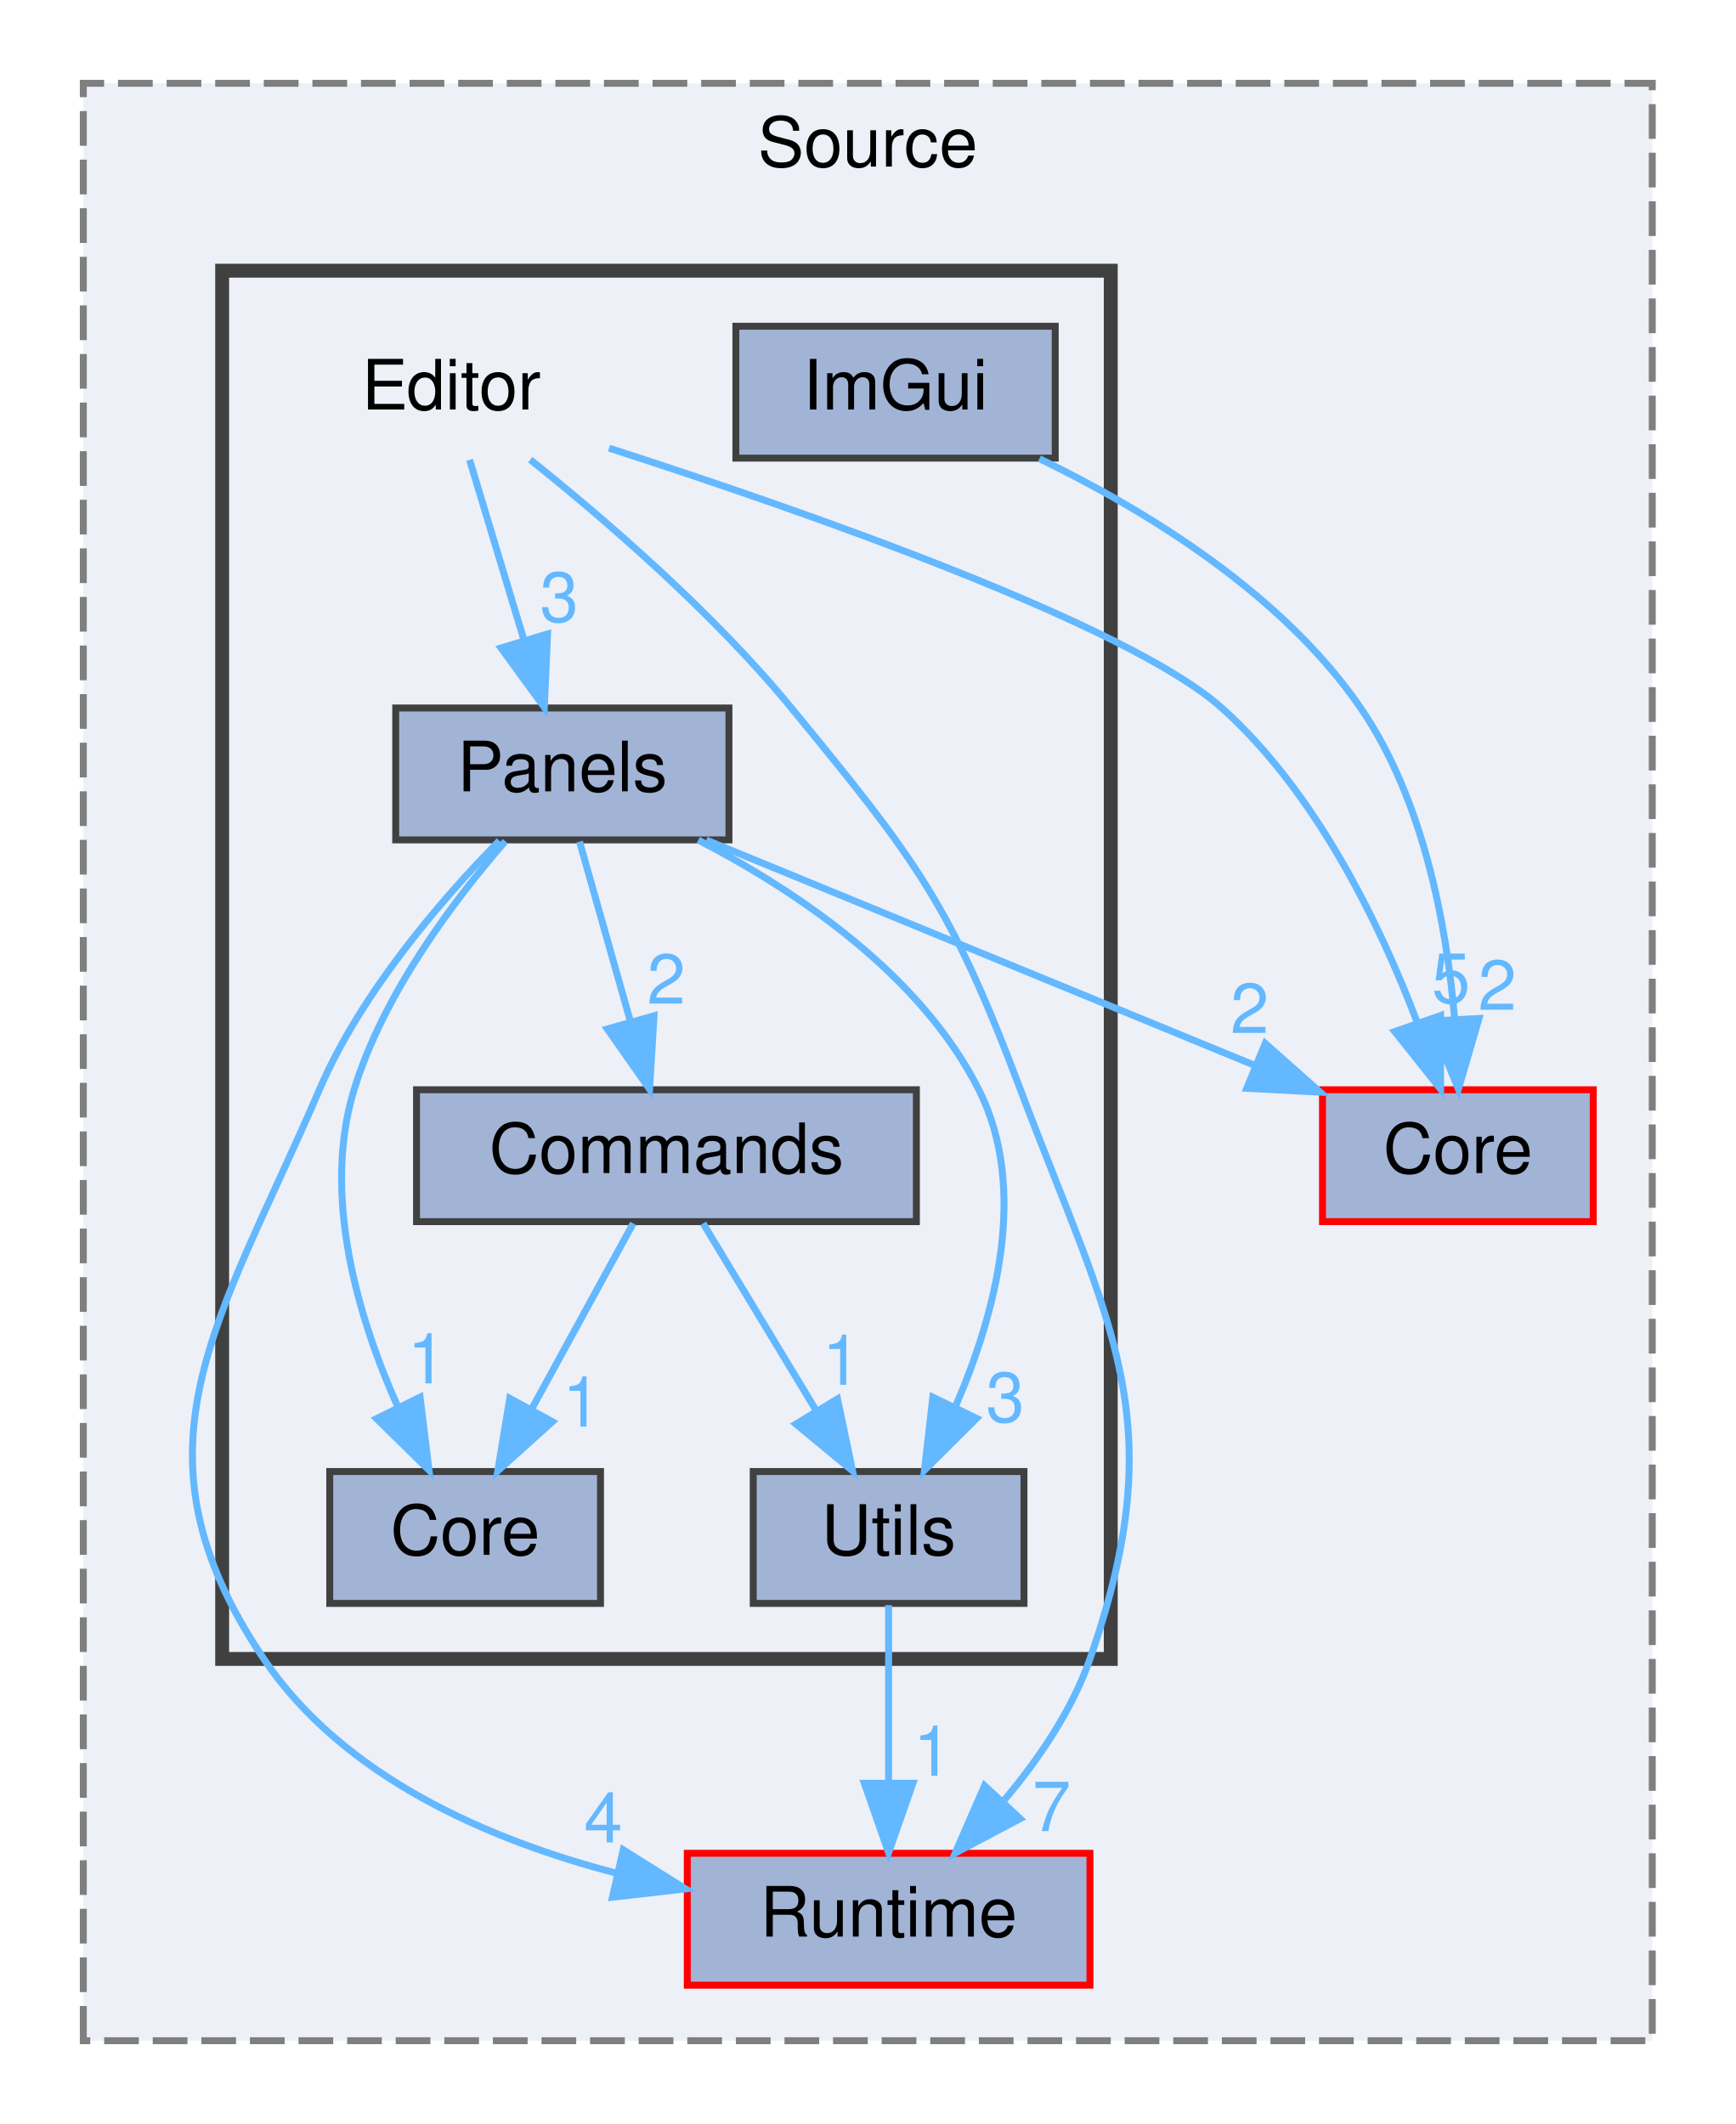
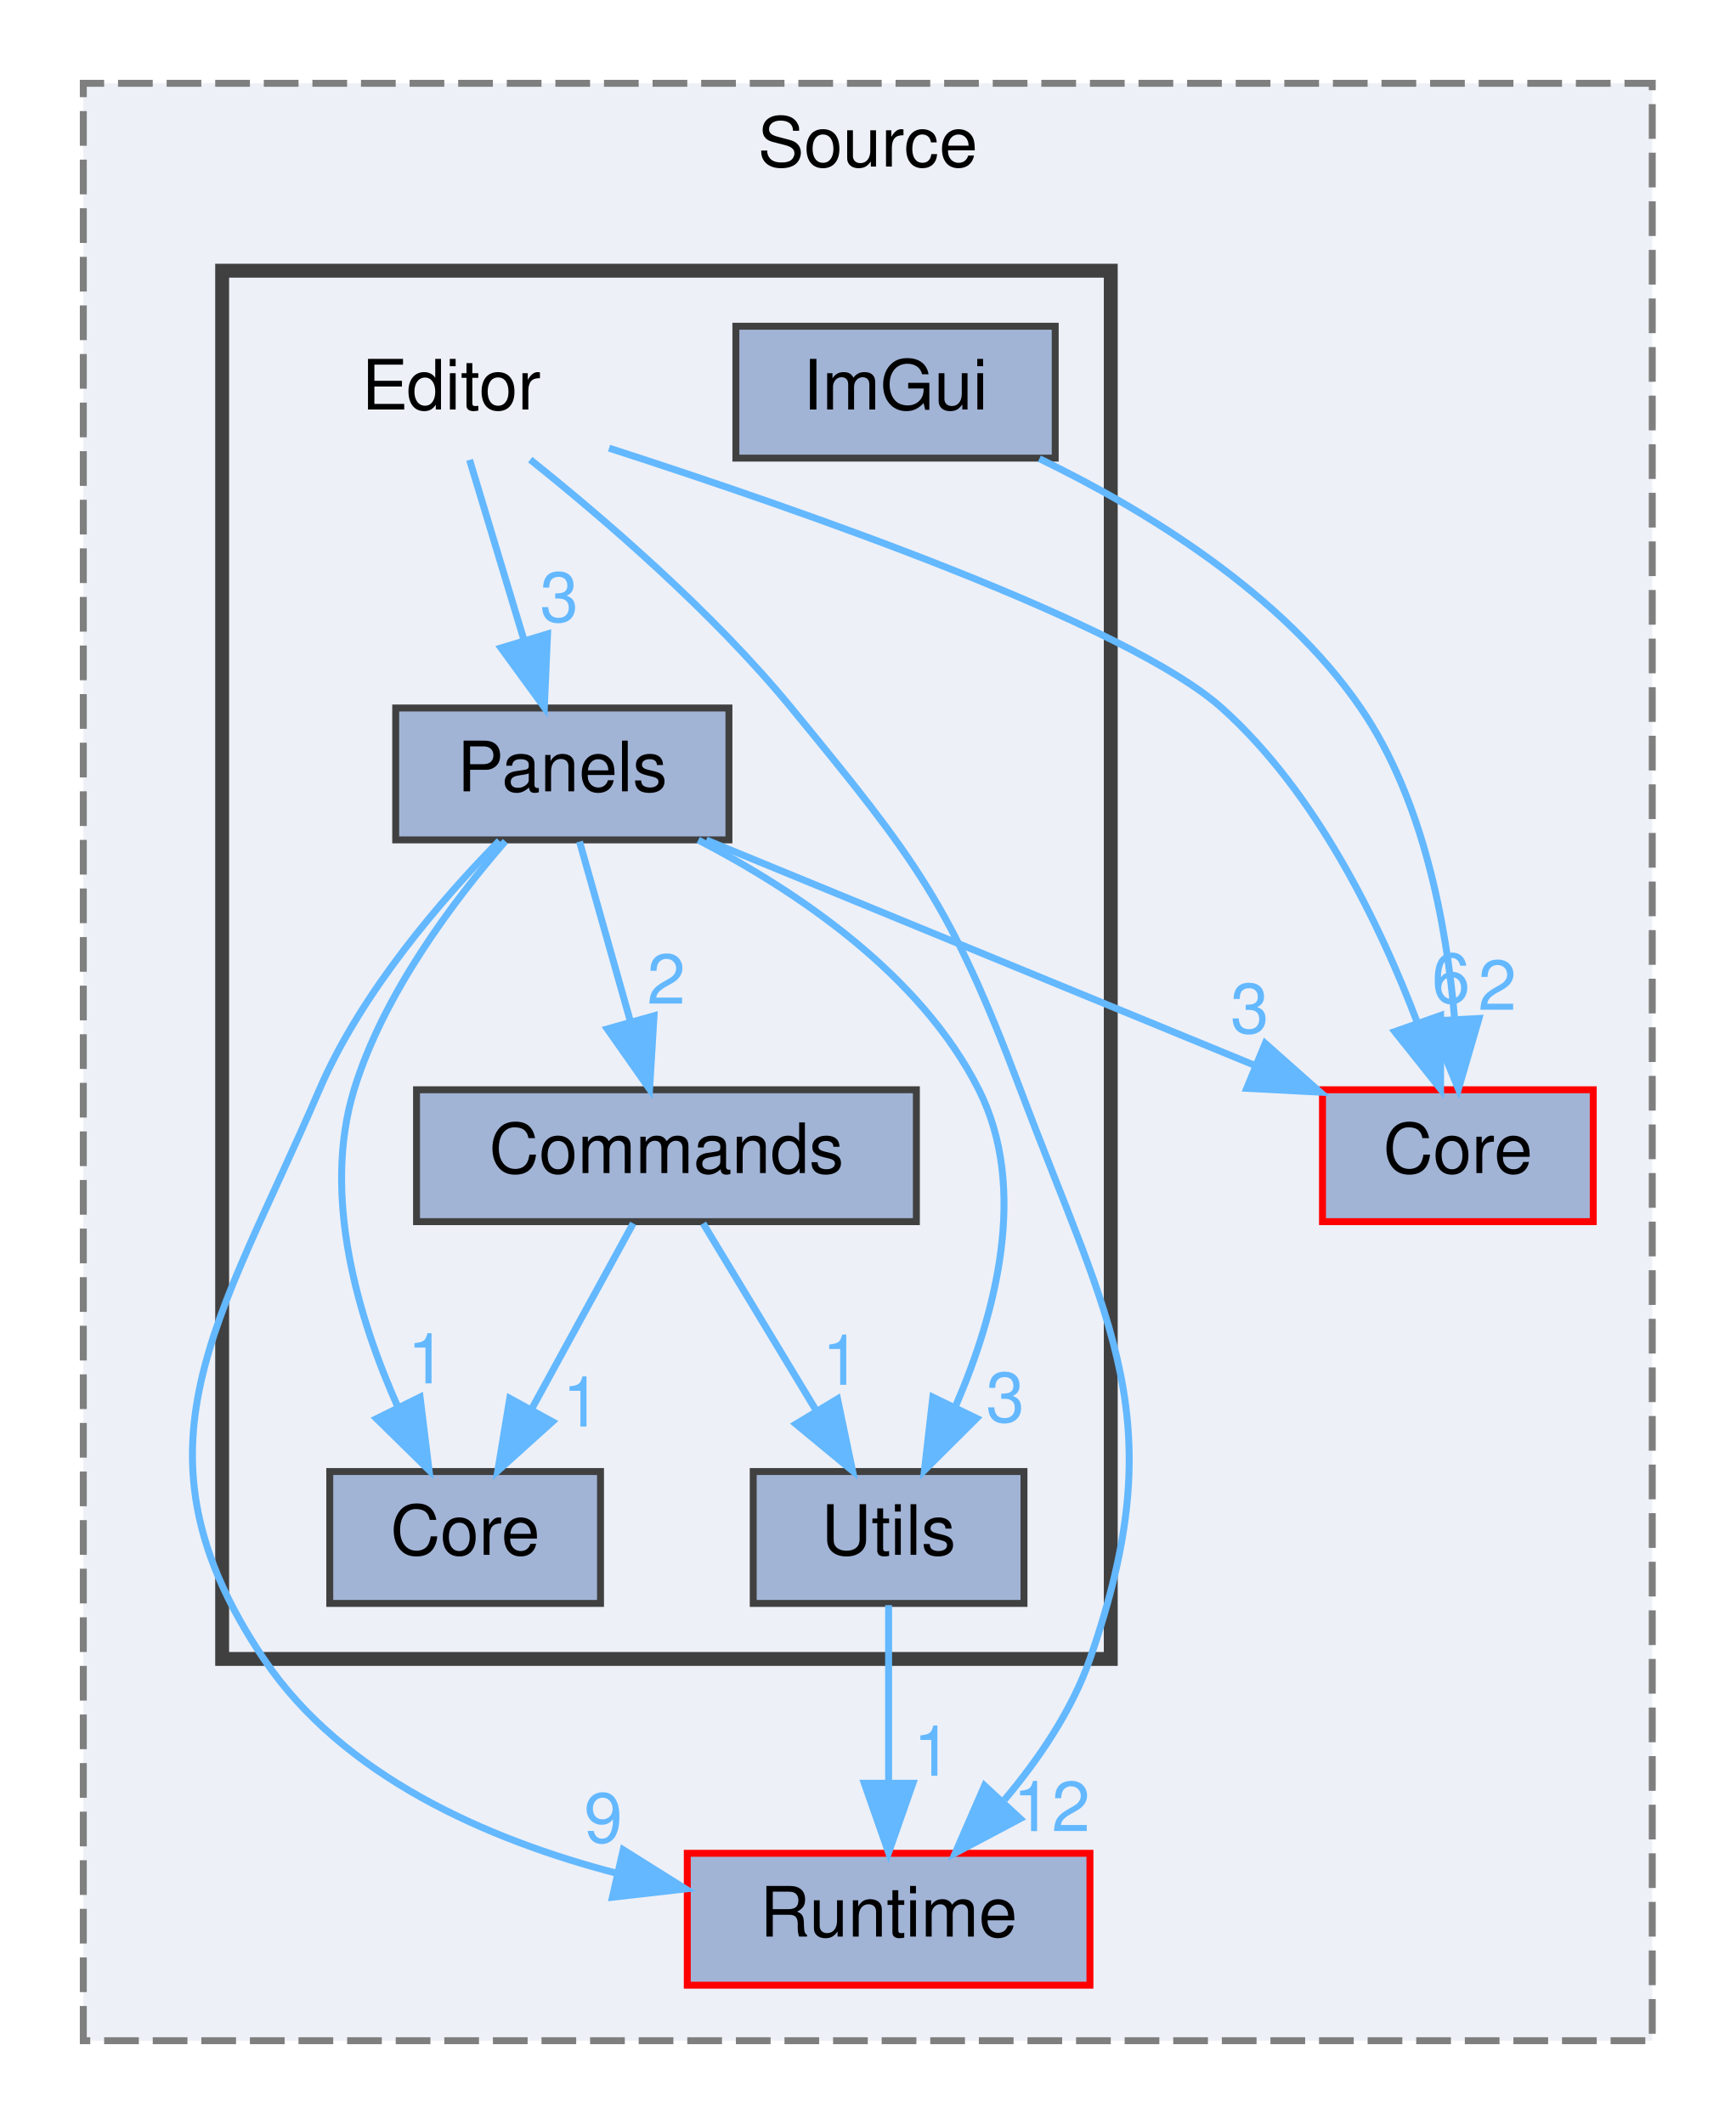
<svg xmlns="http://www.w3.org/2000/svg" xmlns:xlink="http://www.w3.org/1999/xlink" width="250pt" height="306pt" viewBox="0.00 0.00 250.00 306.00">
  <g id="graph0" class="graph" transform="scale(1 1) rotate(0) translate(4 302)">
    <g id="clust1" class="cluster">
      <g id="a_clust1">
        <a xlink:href="dir_9579d1ecb2c7bf48cbe1049c41745cb4.html" target="_top" xlink:title="Source">
          <polygon fill="#edf0f7" stroke="#7f7f7f" stroke-dasharray="5,2" points="8,-8 8,-290 234,-290 234,-8 8,-8" />
          <text text-anchor="middle" x="121" y="-278" font-family="Helvetica,sans-Serif" font-size="10.00">Source</text>
        </a>
      </g>
    </g>
    <g id="clust2" class="cluster">
      <g id="a_clust2">
        <a xlink:href="dir_c6cb6fb3292d721ac39edcf45c3f2a55.html" target="_top">
          <polygon fill="#edf0f7" stroke="#404040" stroke-width="2" points="28,-63 28,-263 156,-263 156,-63 28,-63" />
        </a>
      </g>
    </g>
    <g id="node1" class="node">
      <g id="a_node1">
        <a xlink:href="dir_580d866cebc144d44931193ef5e2059b.html" target="_top" xlink:title="Core">
          <polygon fill="#a2b4d6" stroke="red" points="225.5,-145 186.5,-145 186.5,-126 225.5,-126 225.5,-145" />
          <text text-anchor="middle" x="206" y="-133" font-family="Helvetica,sans-Serif" font-size="10.00">Core</text>
        </a>
      </g>
    </g>
    <g id="node2" class="node">
      <g id="a_node2">
        <a xlink:href="dir_9f04efef762572853abdf73f62bebfcc.html" target="_top" xlink:title="Runtime">
          <polygon fill="#a2b4d6" stroke="red" points="153,-35 95,-35 95,-16 153,-16 153,-35" />
          <text text-anchor="middle" x="124" y="-23" font-family="Helvetica,sans-Serif" font-size="10.00">Runtime</text>
        </a>
      </g>
    </g>
    <g id="node3" class="node">
      <text text-anchor="middle" x="61" y="-243" font-family="Helvetica,sans-Serif" font-size="10.00">Editor</text>
    </g>
    <g id="edge1" class="edge">
      <g id="a_edge1">
        <a xlink:href="dir_000010_000003.html" target="_top">
          <path fill="none" stroke="#63b8ff" d="M83.73,-237.44C112.1,-228.28 158.54,-212.05 172,-200 185.66,-187.77 194.83,-168.72 200.16,-154.67" />
          <polygon fill="#63b8ff" stroke="#63b8ff" points="203.51,-155.7 203.51,-145.1 196.91,-153.38 203.51,-155.7" />
        </a>
      </g>
      <g id="a_edge1-headlabel">
-         <a xlink:href="dir_000010_000003.html" target="_top" xlink:title="5">
-           <text text-anchor="middle" x="205.01" y="-157.53" font-family="Helvetica,sans-Serif" font-size="10.00" fill="#63b8ff">5</text>
+         <a xlink:href="dir_000010_000003.html" target="_top" xlink:title="6">
+           <text text-anchor="middle" x="205.01" y="-157.53" font-family="Helvetica,sans-Serif" font-size="10.00" fill="#63b8ff">6</text>
        </a>
      </g>
    </g>
    <g id="edge2" class="edge">
      <g id="a_edge2">
        <a xlink:href="dir_000010_000031.html" target="_top">
          <path fill="none" stroke="#63b8ff" d="M72.38,-235.78C82.92,-227.35 98.63,-213.86 110,-200 128.08,-177.96 132.95,-171.68 143,-145 155.94,-110.64 165.09,-97.67 153,-63 150.42,-55.61 145.65,-48.59 140.71,-42.72" />
          <polygon fill="#63b8ff" stroke="#63b8ff" points="142.95,-39.99 133.59,-35.03 137.82,-44.74 142.95,-39.99" />
        </a>
      </g>
      <g id="a_edge2-headlabel">
-         <a xlink:href="dir_000010_000031.html" target="_top" xlink:title="7">
-           <text text-anchor="middle" x="147.48" y="-38.2" font-family="Helvetica,sans-Serif" font-size="10.00" fill="#63b8ff">7</text>
+         <a xlink:href="dir_000010_000031.html" target="_top" xlink:title="12">
+           <text text-anchor="middle" x="147.48" y="-38.2" font-family="Helvetica,sans-Serif" font-size="10.00" fill="#63b8ff">12</text>
        </a>
      </g>
    </g>
    <g id="node7" class="node">
      <g id="a_node7">
        <a xlink:href="dir_bcba414dde695aa9b94bbe05564e6e5d.html" target="_top" xlink:title="Panels">
          <polygon fill="#a2b4d6" stroke="#404040" points="101,-200 53,-200 53,-181 101,-181 101,-200" />
          <text text-anchor="middle" x="77" y="-188" font-family="Helvetica,sans-Serif" font-size="10.00">Panels</text>
        </a>
      </g>
    </g>
    <g id="edge3" class="edge">
      <g id="a_edge3">
        <a xlink:href="dir_000010_000025.html" target="_top">
          <path fill="none" stroke="#63b8ff" d="M63.64,-235.75C65.76,-228.72 68.81,-218.62 71.46,-209.84" />
          <polygon fill="#63b8ff" stroke="#63b8ff" points="74.87,-210.67 74.41,-200.09 68.17,-208.65 74.87,-210.67" />
        </a>
      </g>
      <g id="a_edge3-headlabel">
        <a xlink:href="dir_000010_000025.html" target="_top" xlink:title="3">
          <text text-anchor="middle" x="76.55" y="-212.44" font-family="Helvetica,sans-Serif" font-size="10.00" fill="#63b8ff">3</text>
        </a>
      </g>
    </g>
    <g id="node4" class="node">
      <g id="a_node4">
        <a xlink:href="dir_4211c0e63637b7627ec0c685c2cd5e93.html" target="_top" xlink:title="Commands">
          <polygon fill="#a2b4d6" stroke="#404040" points="128,-145 56,-145 56,-126 128,-126 128,-145" />
          <text text-anchor="middle" x="92" y="-133" font-family="Helvetica,sans-Serif" font-size="10.00">Commands</text>
        </a>
      </g>
    </g>
    <g id="node5" class="node">
      <g id="a_node5">
        <a xlink:href="dir_158d6f7ff44d6791d8d784a86ee0a375.html" target="_top" xlink:title="Core">
          <polygon fill="#a2b4d6" stroke="#404040" points="82.5,-90 43.5,-90 43.5,-71 82.5,-71 82.5,-90" />
          <text text-anchor="middle" x="63" y="-78" font-family="Helvetica,sans-Serif" font-size="10.00">Core</text>
        </a>
      </g>
    </g>
    <g id="edge5" class="edge">
      <g id="a_edge5">
        <a xlink:href="dir_000000_000004.html" target="_top">
          <path fill="none" stroke="#63b8ff" d="M87.21,-125.75C83.24,-118.49 77.47,-107.95 72.57,-98.98" />
          <polygon fill="#63b8ff" stroke="#63b8ff" points="75.57,-97.18 67.7,-90.09 69.43,-100.54 75.57,-97.18" />
        </a>
      </g>
      <g id="a_edge5-headlabel">
        <a xlink:href="dir_000000_000004.html" target="_top" xlink:title="1">
          <text text-anchor="middle" x="79.79" y="-96.47" font-family="Helvetica,sans-Serif" font-size="10.00" fill="#63b8ff">1</text>
        </a>
      </g>
    </g>
    <g id="node8" class="node">
      <g id="a_node8">
        <a xlink:href="dir_081b3def49d6dcff92d2057173091811.html" target="_top" xlink:title="Utils">
          <polygon fill="#a2b4d6" stroke="#404040" points="143.5,-90 104.5,-90 104.5,-71 143.5,-71 143.5,-90" />
          <text text-anchor="middle" x="124" y="-78" font-family="Helvetica,sans-Serif" font-size="10.00">Utils</text>
        </a>
      </g>
    </g>
    <g id="edge4" class="edge">
      <g id="a_edge4">
        <a xlink:href="dir_000000_000037.html" target="_top">
          <path fill="none" stroke="#63b8ff" d="M97.28,-125.75C101.71,-118.42 108.16,-107.73 113.62,-98.7" />
          <polygon fill="#63b8ff" stroke="#63b8ff" points="116.64,-100.46 118.81,-90.09 110.65,-96.84 116.64,-100.46" />
        </a>
      </g>
      <g id="a_edge4-headlabel">
        <a xlink:href="dir_000000_000037.html" target="_top" xlink:title="1">
          <text text-anchor="middle" x="117.21" y="-102.5" font-family="Helvetica,sans-Serif" font-size="10.00" fill="#63b8ff">1</text>
        </a>
      </g>
    </g>
    <g id="node6" class="node">
      <g id="a_node6">
        <a xlink:href="dir_22289c9afc80c11c6d0f8e03d47699e8.html" target="_top" xlink:title="ImGui">
          <polygon fill="#a2b4d6" stroke="#404040" points="148,-255 102,-255 102,-236 148,-236 148,-255" />
          <text text-anchor="middle" x="125" y="-243" font-family="Helvetica,sans-Serif" font-size="10.00">ImGui</text>
        </a>
      </g>
    </g>
    <g id="edge6" class="edge">
      <g id="a_edge6">
        <a xlink:href="dir_000017_000003.html" target="_top">
          <path fill="none" stroke="#63b8ff" d="M145.72,-235.92C160.86,-228.59 180.63,-216.59 192,-200 201.07,-186.76 204.39,-168.64 205.54,-155.14" />
          <polygon fill="#63b8ff" stroke="#63b8ff" points="209.04,-155.27 206.08,-145.1 202.05,-154.9 209.04,-155.27" />
        </a>
      </g>
      <g id="a_edge6-headlabel">
        <a xlink:href="dir_000017_000003.html" target="_top" xlink:title="2">
          <text text-anchor="middle" x="211.68" y="-156.52" font-family="Helvetica,sans-Serif" font-size="10.00" fill="#63b8ff">2</text>
        </a>
      </g>
    </g>
    <g id="edge9" class="edge">
      <g id="a_edge9">
        <a xlink:href="dir_000025_000003.html" target="_top">
          <path fill="none" stroke="#63b8ff" d="M97.73,-180.98C119.13,-172.19 152.72,-158.39 176.81,-148.49" />
          <polygon fill="#63b8ff" stroke="#63b8ff" points="178.25,-151.68 186.17,-144.65 175.59,-145.21 178.25,-151.68" />
        </a>
      </g>
      <g id="a_edge9-headlabel">
-         <a xlink:href="dir_000025_000003.html" target="_top" xlink:title="2">
-           <text text-anchor="middle" x="176.01" y="-153.18" font-family="Helvetica,sans-Serif" font-size="10.00" fill="#63b8ff">2</text>
+         <a xlink:href="dir_000025_000003.html" target="_top" xlink:title="3">
+           <text text-anchor="middle" x="176.01" y="-153.18" font-family="Helvetica,sans-Serif" font-size="10.00" fill="#63b8ff">3</text>
        </a>
      </g>
    </g>
    <g id="edge10" class="edge">
      <g id="a_edge10">
        <a xlink:href="dir_000025_000031.html" target="_top">
          <path fill="none" stroke="#63b8ff" d="M67.92,-180.88C59.72,-172.53 48.05,-159.09 42,-145 27.56,-111.35 13.54,-93.37 34,-63 45.42,-46.05 66.2,-36.97 84.92,-32.1" />
          <polygon fill="#63b8ff" stroke="#63b8ff" points="85.77,-35.5 94.75,-29.87 84.22,-28.67 85.77,-35.5" />
        </a>
      </g>
      <g id="a_edge10-headlabel">
-         <a xlink:href="dir_000025_000031.html" target="_top" xlink:title="4">
-           <text text-anchor="middle" x="82.9" y="-36.56" font-family="Helvetica,sans-Serif" font-size="10.00" fill="#63b8ff">4</text>
+         <a xlink:href="dir_000025_000031.html" target="_top" xlink:title="9">
+           <text text-anchor="middle" x="82.9" y="-36.56" font-family="Helvetica,sans-Serif" font-size="10.00" fill="#63b8ff">9</text>
        </a>
      </g>
    </g>
    <g id="edge8" class="edge">
      <g id="a_edge8">
        <a xlink:href="dir_000025_000000.html" target="_top">
          <path fill="none" stroke="#63b8ff" d="M79.48,-180.75C81.46,-173.72 84.32,-163.62 86.81,-154.84" />
          <polygon fill="#63b8ff" stroke="#63b8ff" points="90.21,-155.66 89.57,-145.09 83.48,-153.76 90.21,-155.66" />
        </a>
      </g>
      <g id="a_edge8-headlabel">
        <a xlink:href="dir_000025_000000.html" target="_top" xlink:title="2">
          <text text-anchor="middle" x="91.97" y="-157.4" font-family="Helvetica,sans-Serif" font-size="10.00" fill="#63b8ff">2</text>
        </a>
      </g>
    </g>
    <g id="edge11" class="edge">
      <g id="a_edge11">
        <a xlink:href="dir_000025_000004.html" target="_top">
          <path fill="none" stroke="#63b8ff" d="M68.79,-180.8C61.46,-172.38 51.25,-158.9 47,-145 42.33,-129.73 47.6,-112.1 53.31,-99.3" />
          <polygon fill="#63b8ff" stroke="#63b8ff" points="56.51,-100.72 57.8,-90.2 50.24,-97.62 56.51,-100.72" />
        </a>
      </g>
      <g id="a_edge11-headlabel">
        <a xlink:href="dir_000025_000004.html" target="_top" xlink:title="1">
          <text text-anchor="middle" x="57.47" y="-102.7" font-family="Helvetica,sans-Serif" font-size="10.00" fill="#63b8ff">1</text>
        </a>
      </g>
    </g>
    <g id="edge7" class="edge">
      <g id="a_edge7">
        <a xlink:href="dir_000025_000037.html" target="_top">
          <path fill="none" stroke="#63b8ff" d="M96.58,-180.98C110.67,-173.68 128.6,-161.68 137,-145 144.19,-130.72 139.4,-112.74 133.71,-99.56" />
          <polygon fill="#63b8ff" stroke="#63b8ff" points="136.67,-97.66 129.16,-90.18 130.37,-100.71 136.67,-97.66" />
        </a>
      </g>
      <g id="a_edge7-headlabel">
        <a xlink:href="dir_000025_000037.html" target="_top" xlink:title="3">
          <text text-anchor="middle" x="140.8" y="-97.15" font-family="Helvetica,sans-Serif" font-size="10.00" fill="#63b8ff">3</text>
        </a>
      </g>
    </g>
    <g id="edge12" class="edge">
      <g id="a_edge12">
        <a xlink:href="dir_000037_000031.html" target="_top">
          <path fill="none" stroke="#63b8ff" d="M124,-70.75C124,-63.8 124,-53.85 124,-45.13" />
          <polygon fill="#63b8ff" stroke="#63b8ff" points="127.5,-45.09 124,-35.09 120.5,-45.09 127.5,-45.09" />
        </a>
      </g>
      <g id="a_edge12-headlabel">
        <a xlink:href="dir_000037_000031.html" target="_top" xlink:title="1">
          <text text-anchor="middle" x="130.34" y="-46.18" font-family="Helvetica,sans-Serif" font-size="10.00" fill="#63b8ff">1</text>
        </a>
      </g>
    </g>
  </g>
</svg>
